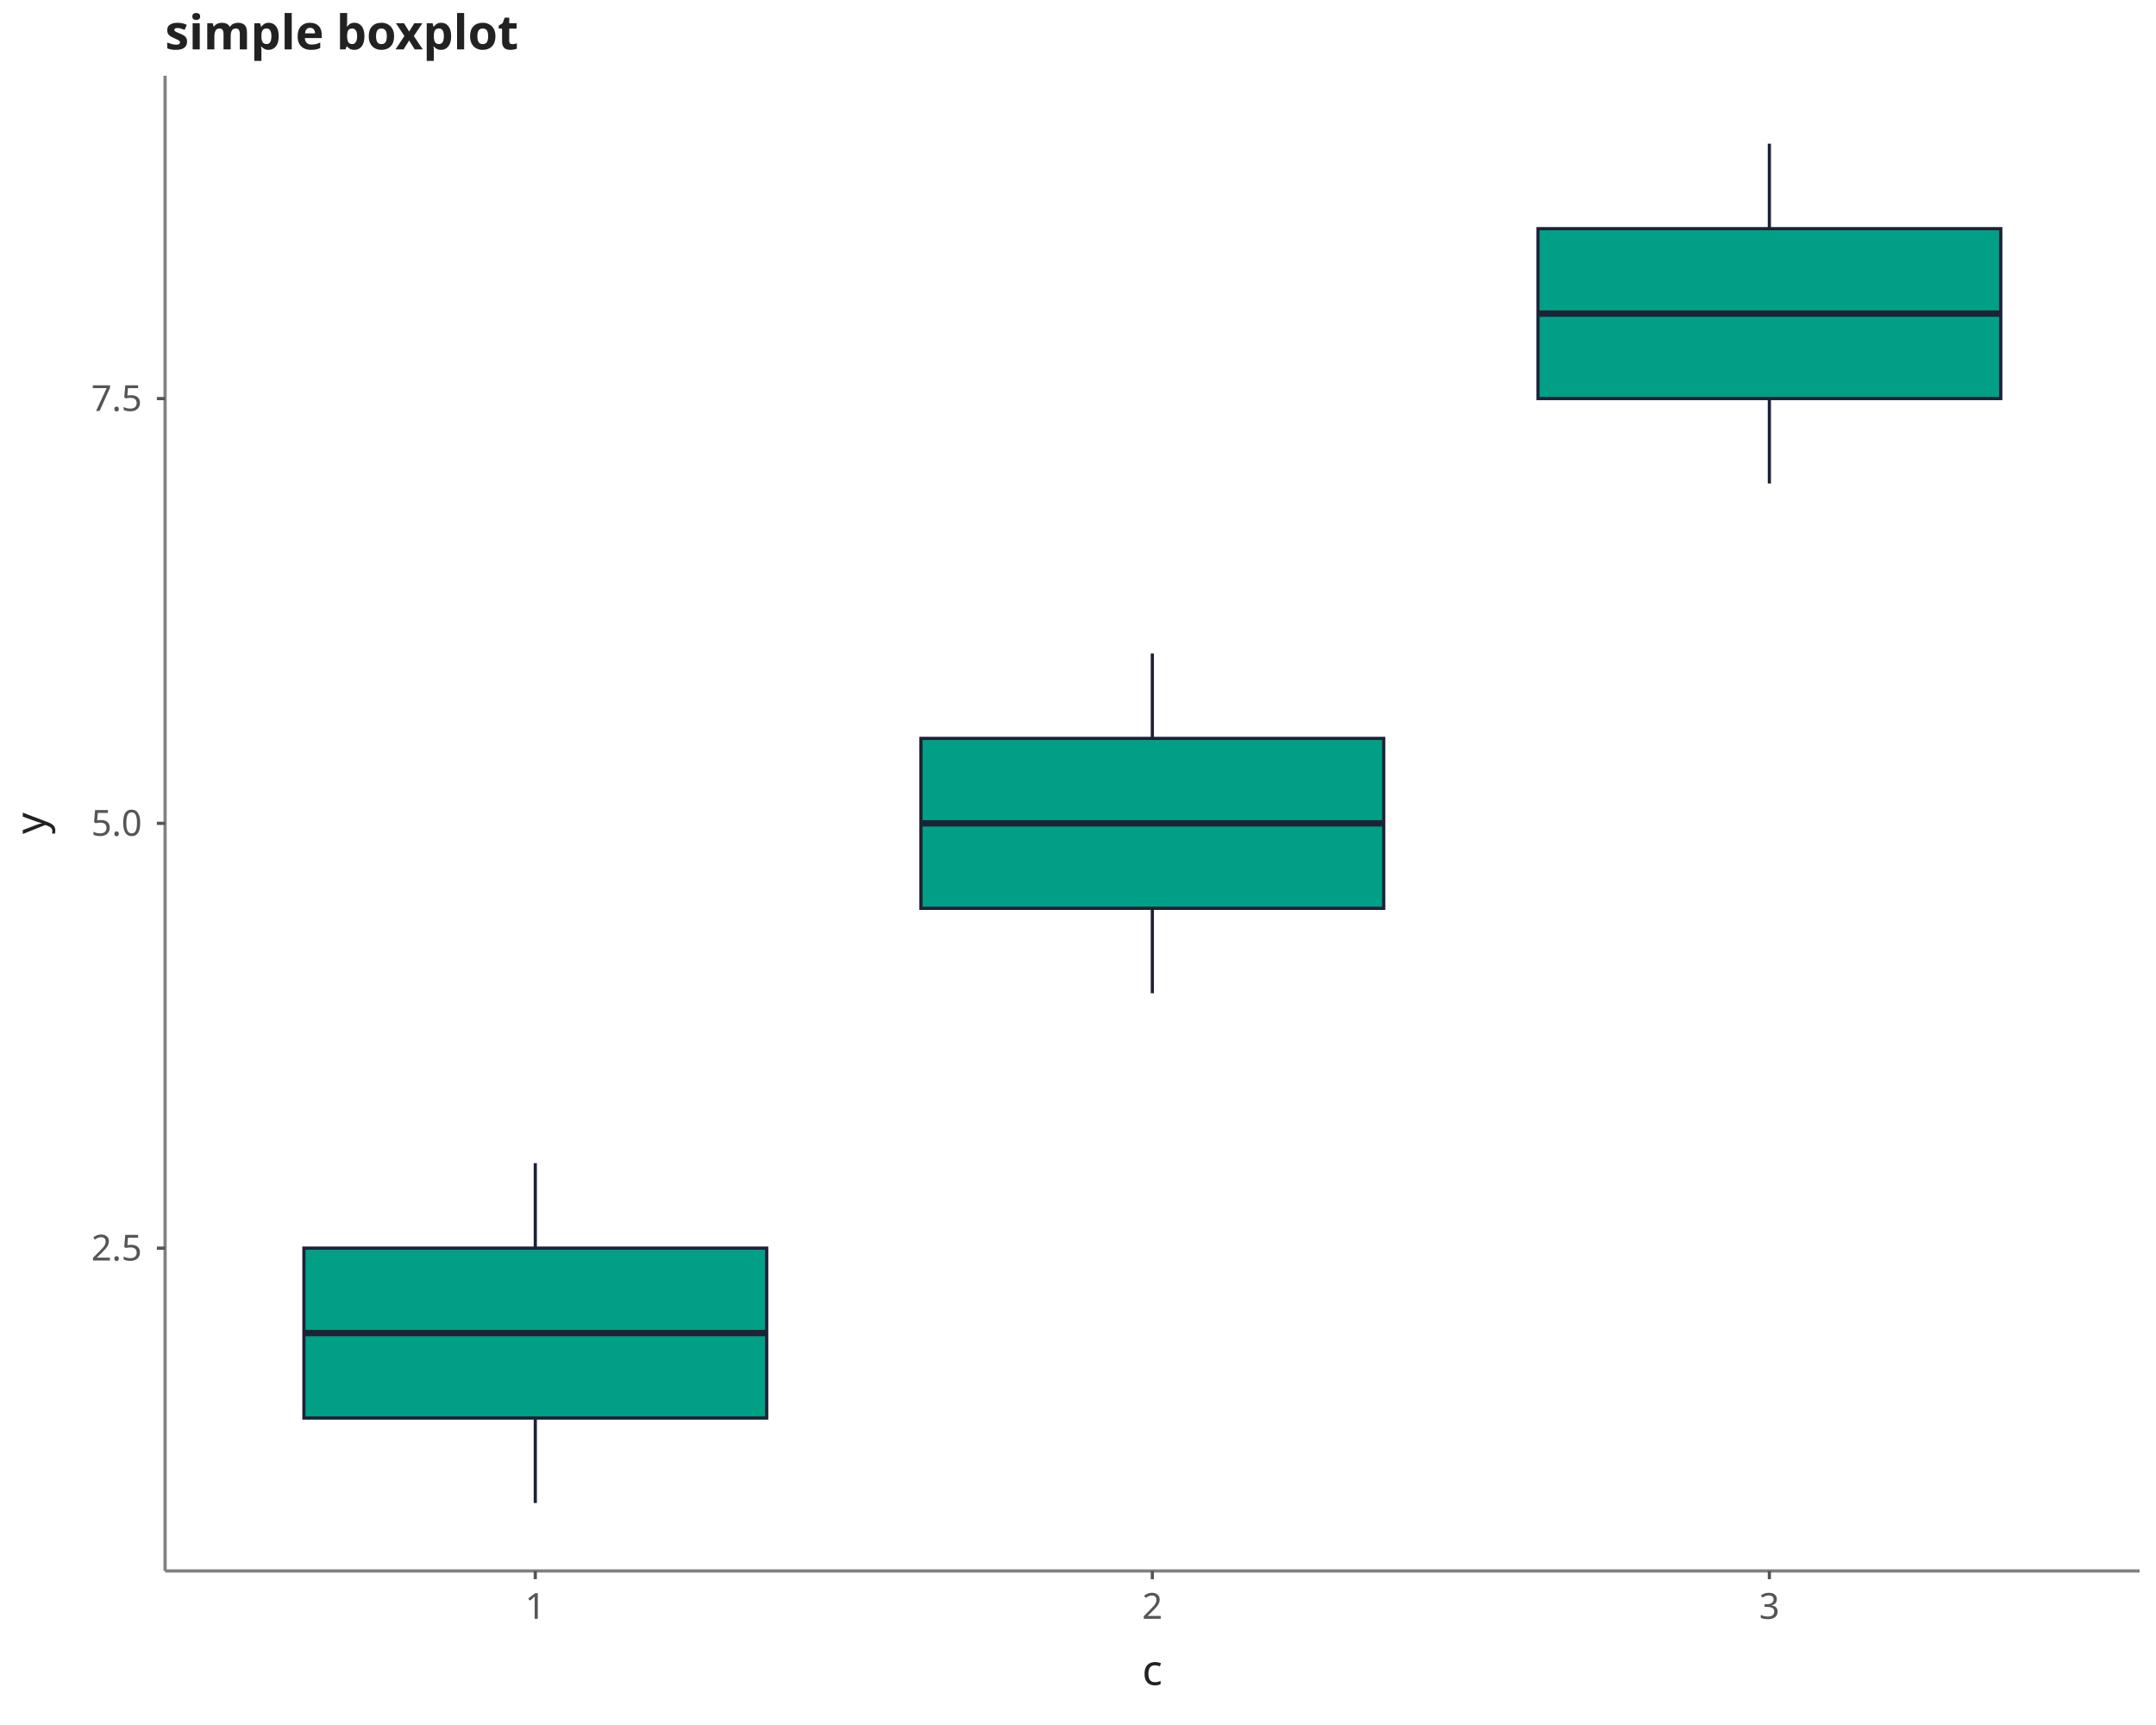
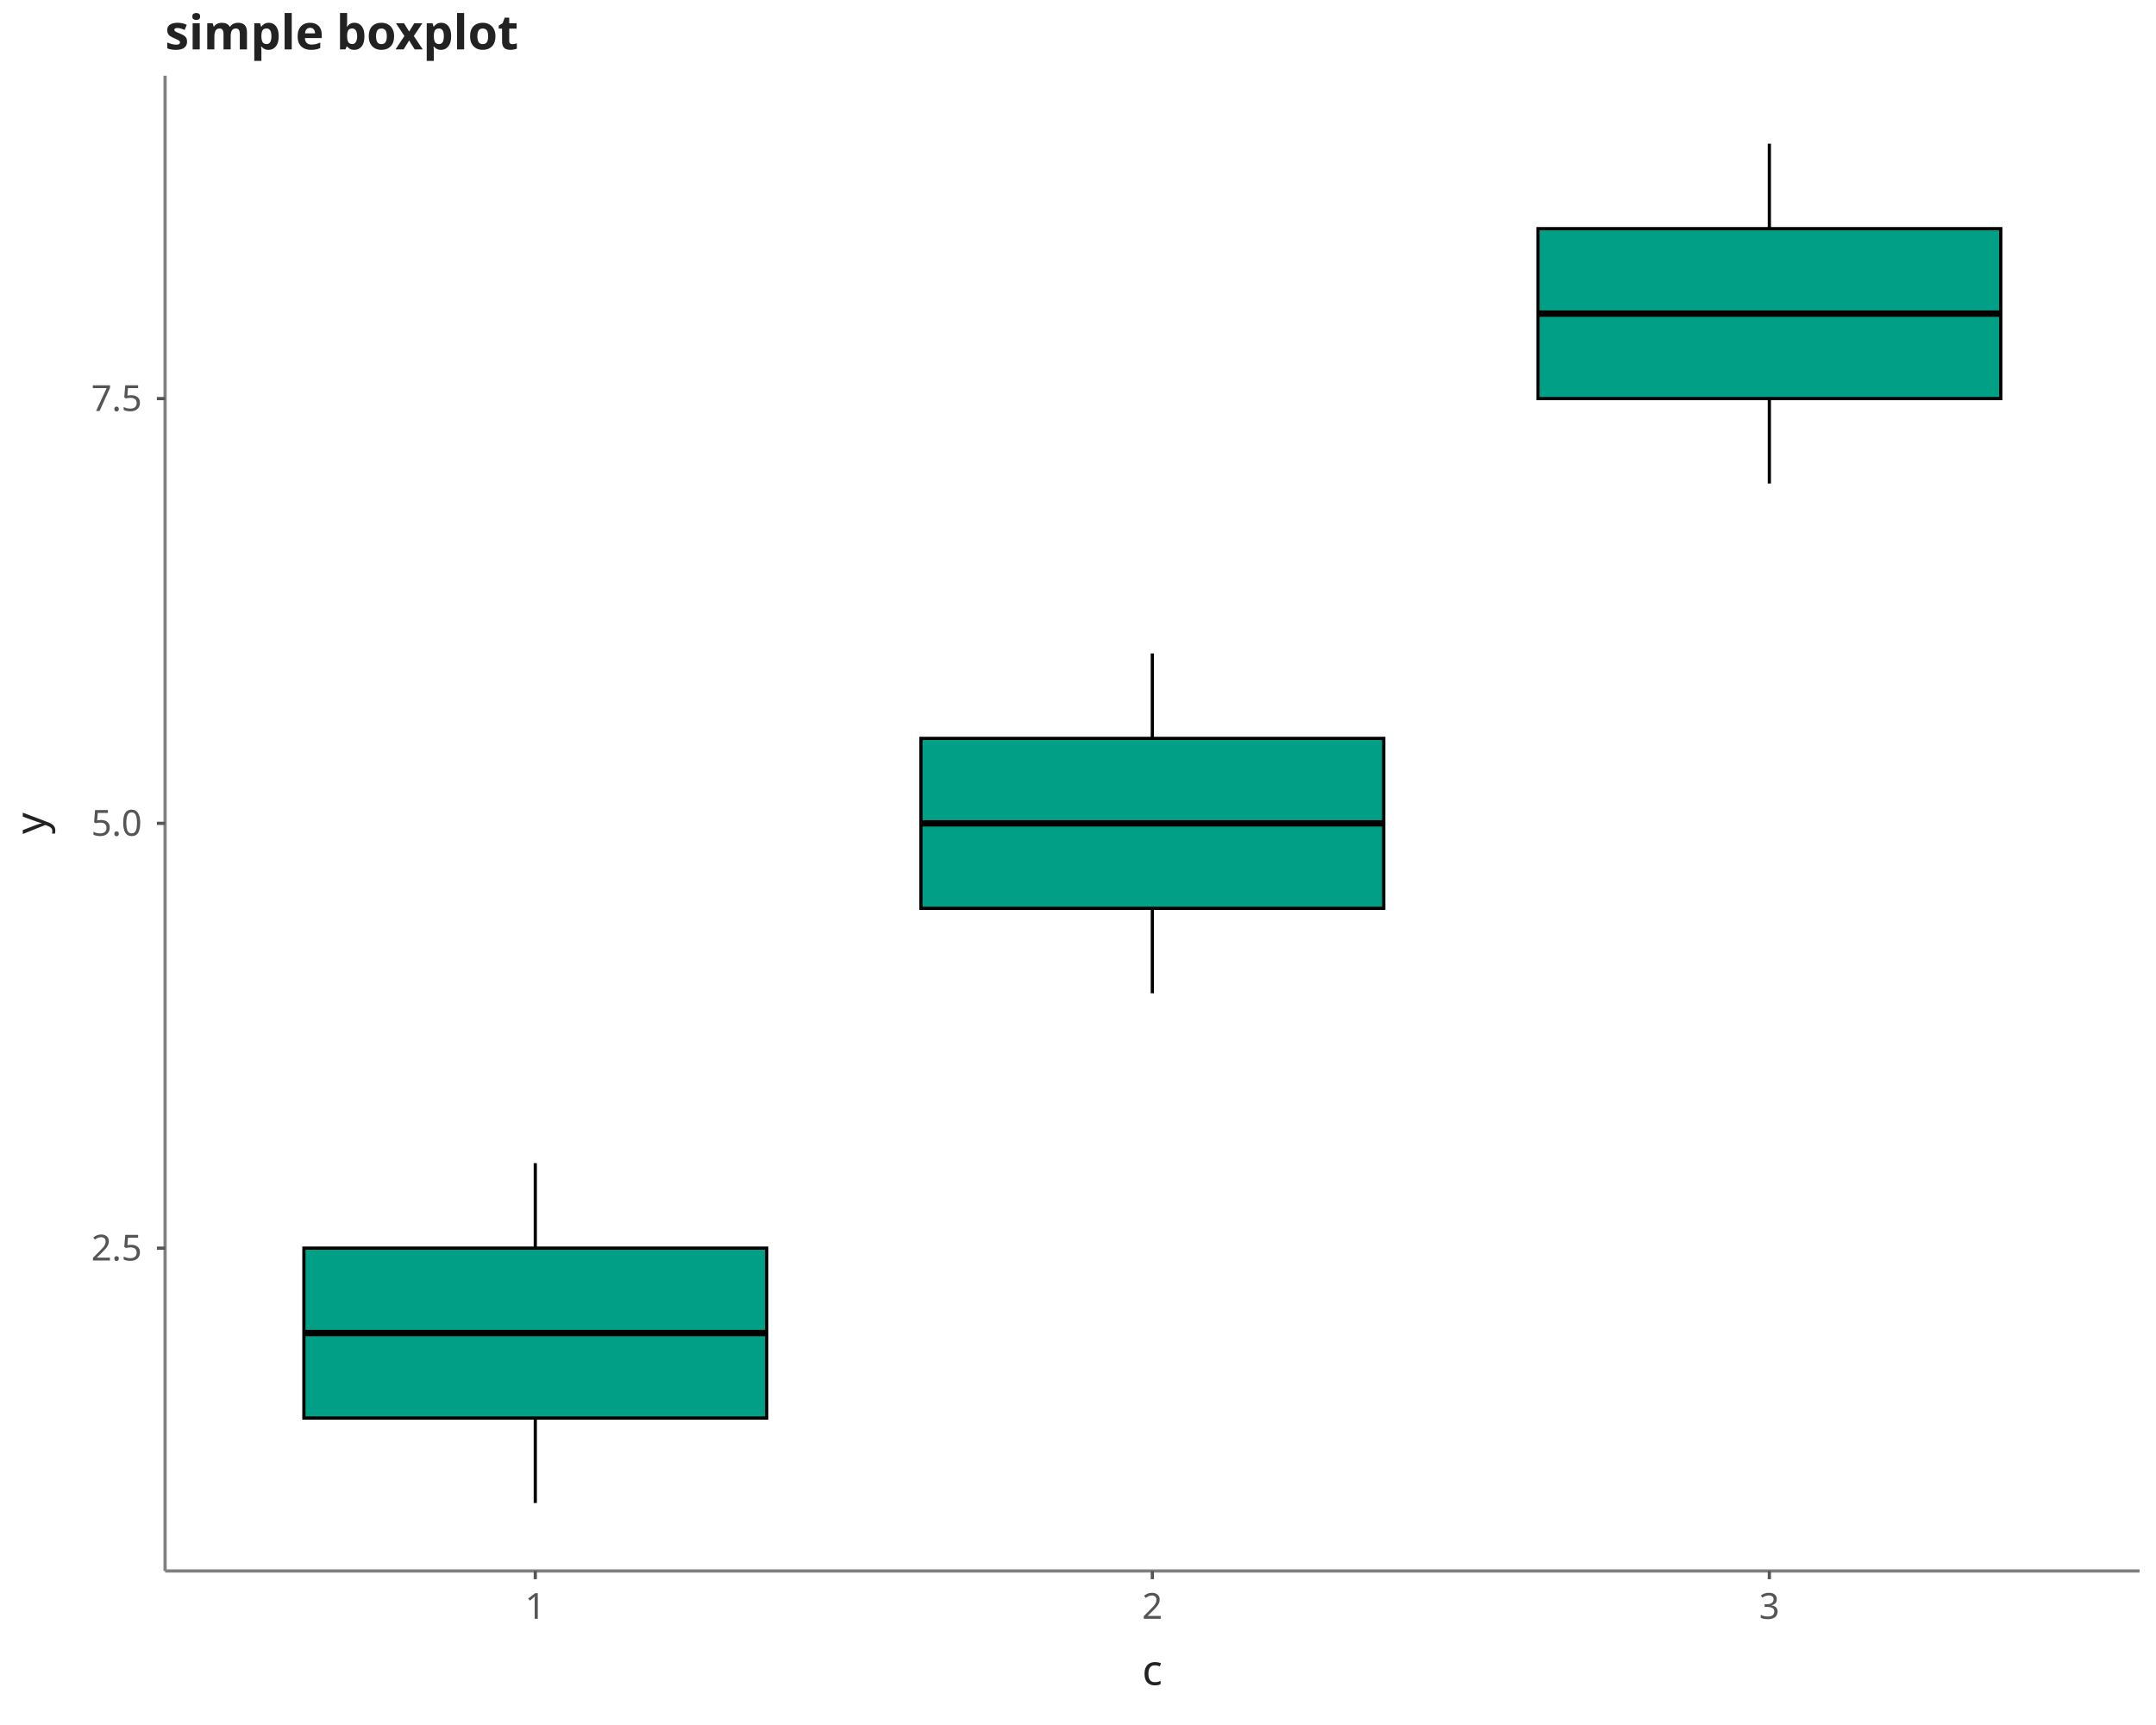
<svg xmlns="http://www.w3.org/2000/svg" class="svglite" data-engine-version="2.0" width="720.00pt" height="576.00pt" viewBox="0 0 720.00 576.00">
  <defs>
    <style type="text/css">
    .svglite line, .svglite polyline, .svglite polygon, .svglite path, .svglite rect, .svglite circle {
      fill: none;
      stroke: #000000;
      stroke-linecap: round;
      stroke-linejoin: round;
      stroke-miterlimit: 10.00;
    }
  </style>
  </defs>
  <rect width="100%" height="100%" style="stroke: none; fill: #FFFFFF;" />
  <defs>
    <clipPath id="cpMC4wMHw3MjAuMDB8MC4wMHw1NzYuMDA=">
      <rect x="0.00" y="0.00" width="720.00" height="576.00" />
    </clipPath>
  </defs>
  <g clip-path="url(#cpMC4wMHw3MjAuMDB8MC4wMHw1NzYuMDA=)">
    <rect x="0.00" y="0.00" width="720.00" height="576.00" style="stroke-width: 1.07; stroke: #FFFFFF; fill: #FFFFFF;" />
  </g>
  <defs>
    <clipPath id="cpNTUuMTN8NzE0LjUyfDI1LjI5fDUyNC41Ng==">
      <rect x="55.13" y="25.29" width="659.39" height="499.27" />
    </clipPath>
  </defs>
  <g clip-path="url(#cpNTUuMTN8NzE0LjUyfDI1LjI5fDUyNC41Ng==)">
-     <line x1="178.76" y1="416.77" x2="178.76" y2="388.40" style="stroke-width: 1.07; stroke: #1E2237; stroke-linecap: butt;" />
-     <line x1="178.76" y1="473.50" x2="178.76" y2="501.87" style="stroke-width: 1.07; stroke: #1E2237; stroke-linecap: butt;" />
-     <polygon points="101.49,416.77 101.49,473.50 256.04,473.50 256.04,416.77 101.49,416.77 " style="stroke-width: 1.07; stroke: #1E2237; stroke-linecap: butt; stroke-linejoin: miter; fill: #01A086;" />
-     <line x1="101.49" y1="445.13" x2="256.04" y2="445.13" style="stroke-width: 2.13; stroke: #1E2237; stroke-linecap: butt; stroke-linejoin: miter;" />
-     <line x1="384.82" y1="246.56" x2="384.82" y2="218.19" style="stroke-width: 1.07; stroke: #1E2237; stroke-linecap: butt;" />
-     <line x1="384.82" y1="303.30" x2="384.82" y2="331.66" style="stroke-width: 1.07; stroke: #1E2237; stroke-linecap: butt;" />
-     <polygon points="307.55,246.56 307.55,303.30 462.10,303.30 462.10,246.56 307.55,246.56 " style="stroke-width: 1.07; stroke: #1E2237; stroke-linecap: butt; stroke-linejoin: miter; fill: #01A086;" />
-     <line x1="307.55" y1="274.93" x2="462.10" y2="274.93" style="stroke-width: 2.13; stroke: #1E2237; stroke-linecap: butt; stroke-linejoin: miter;" />
-     <line x1="590.88" y1="76.35" x2="590.88" y2="47.99" style="stroke-width: 1.07; stroke: #1E2237; stroke-linecap: butt;" />
-     <line x1="590.88" y1="133.09" x2="590.88" y2="161.46" style="stroke-width: 1.07; stroke: #1E2237; stroke-linecap: butt;" />
-     <polygon points="513.61,76.35 513.61,133.09 668.16,133.09 668.16,76.35 513.61,76.35 " style="stroke-width: 1.07; stroke: #1E2237; stroke-linecap: butt; stroke-linejoin: miter; fill: #01A086;" />
-     <line x1="513.61" y1="104.72" x2="668.16" y2="104.72" style="stroke-width: 2.13; stroke: #1E2237; stroke-linecap: butt; stroke-linejoin: miter;" />
+     <line x1="178.76" y1="416.77" x2="178.76" y2="388.40" style="stroke-width: 1.07; stroke-linecap: butt;" />
+     <line x1="178.76" y1="473.50" x2="178.76" y2="501.87" style="stroke-width: 1.07; stroke-linecap: butt;" />
+     <polygon points="101.49,416.77 101.49,473.50 256.04,473.50 256.04,416.77 101.49,416.77 " style="stroke-width: 1.07; stroke-linecap: butt; stroke-linejoin: miter; fill: #01A086;" />
+     <line x1="101.49" y1="445.13" x2="256.04" y2="445.13" style="stroke-width: 2.13; stroke-linecap: butt; stroke-linejoin: miter;" />
+     <line x1="384.82" y1="246.56" x2="384.82" y2="218.19" style="stroke-width: 1.07; stroke-linecap: butt;" />
+     <line x1="384.82" y1="303.30" x2="384.82" y2="331.66" style="stroke-width: 1.07; stroke-linecap: butt;" />
+     <polygon points="307.55,246.56 307.55,303.30 462.10,303.30 462.10,246.56 307.55,246.56 " style="stroke-width: 1.07; stroke-linecap: butt; stroke-linejoin: miter; fill: #01A086;" />
+     <line x1="307.55" y1="274.93" x2="462.10" y2="274.93" style="stroke-width: 2.13; stroke-linecap: butt; stroke-linejoin: miter;" />
+     <line x1="590.88" y1="76.35" x2="590.88" y2="47.99" style="stroke-width: 1.07; stroke-linecap: butt;" />
+     <line x1="590.88" y1="133.09" x2="590.88" y2="161.46" style="stroke-width: 1.07; stroke-linecap: butt;" />
+     <polygon points="513.61,76.35 513.61,133.09 668.16,133.09 668.16,76.35 513.61,76.35 " style="stroke-width: 1.07; stroke-linecap: butt; stroke-linejoin: miter; fill: #01A086;" />
+     <line x1="513.61" y1="104.72" x2="668.16" y2="104.72" style="stroke-width: 2.13; stroke-linecap: butt; stroke-linejoin: miter;" />
  </g>
  <g clip-path="url(#cpMC4wMHw3MjAuMDB8MC4wMHw1NzYuMDA=)">
    <polyline points="55.13,524.56 55.13,25.29 " style="stroke-width: 1.07; stroke: #808080; stroke-linecap: butt;" />
    <text x="47.41" y="420.90" text-anchor="end" style="font-size: 12.00px; fill: #555555; font-family: sans;" textLength="16.68px" lengthAdjust="spacingAndGlyphs">2.5</text>
    <text x="47.41" y="279.06" text-anchor="end" style="font-size: 12.00px; fill: #555555; font-family: sans;" textLength="16.68px" lengthAdjust="spacingAndGlyphs">5.0</text>
    <text x="47.41" y="137.22" text-anchor="end" style="font-size: 12.00px; fill: #555555; font-family: sans;" textLength="16.68px" lengthAdjust="spacingAndGlyphs">7.5</text>
    <polyline points="52.39,416.77 55.13,416.77 " style="stroke-width: 1.07; stroke: #555555; stroke-linecap: butt;" />
    <polyline points="52.39,274.93 55.13,274.93 " style="stroke-width: 1.07; stroke: #555555; stroke-linecap: butt;" />
    <polyline points="52.39,133.09 55.13,133.09 " style="stroke-width: 1.07; stroke: #555555; stroke-linecap: butt;" />
    <polyline points="55.13,524.56 714.52,524.56 " style="stroke-width: 1.07; stroke: #808080; stroke-linecap: butt;" />
    <polyline points="178.76,527.30 178.76,524.56 " style="stroke-width: 1.07; stroke: #555555; stroke-linecap: butt;" />
    <polyline points="384.82,527.30 384.82,524.56 " style="stroke-width: 1.07; stroke: #555555; stroke-linecap: butt;" />
    <polyline points="590.88,527.30 590.88,524.56 " style="stroke-width: 1.07; stroke: #555555; stroke-linecap: butt;" />
    <text x="178.76" y="540.54" text-anchor="middle" style="font-size: 12.00px; fill: #555555; font-family: sans;" textLength="6.67px" lengthAdjust="spacingAndGlyphs">1</text>
    <text x="384.82" y="540.54" text-anchor="middle" style="font-size: 12.00px; fill: #555555; font-family: sans;" textLength="6.67px" lengthAdjust="spacingAndGlyphs">2</text>
    <text x="590.88" y="540.54" text-anchor="middle" style="font-size: 12.00px; fill: #555555; font-family: sans;" textLength="6.67px" lengthAdjust="spacingAndGlyphs">3</text>
    <text x="384.82" y="562.63" text-anchor="middle" style="font-size: 14.00px; fill: #222222; font-family: sans;" textLength="7.01px" lengthAdjust="spacingAndGlyphs">c</text>
    <text transform="translate(15.11,274.93) rotate(-90)" text-anchor="middle" style="font-size: 14.00px; fill: #222222; font-family: sans;" textLength="7.01px" lengthAdjust="spacingAndGlyphs">y</text>
    <text x="55.13" y="16.49" style="font-size: 16.00px; font-weight: bold; fill: #222222; font-family: sans;" textLength="102.29px" lengthAdjust="spacingAndGlyphs">simple boxplot</text>
  </g>
</svg>
